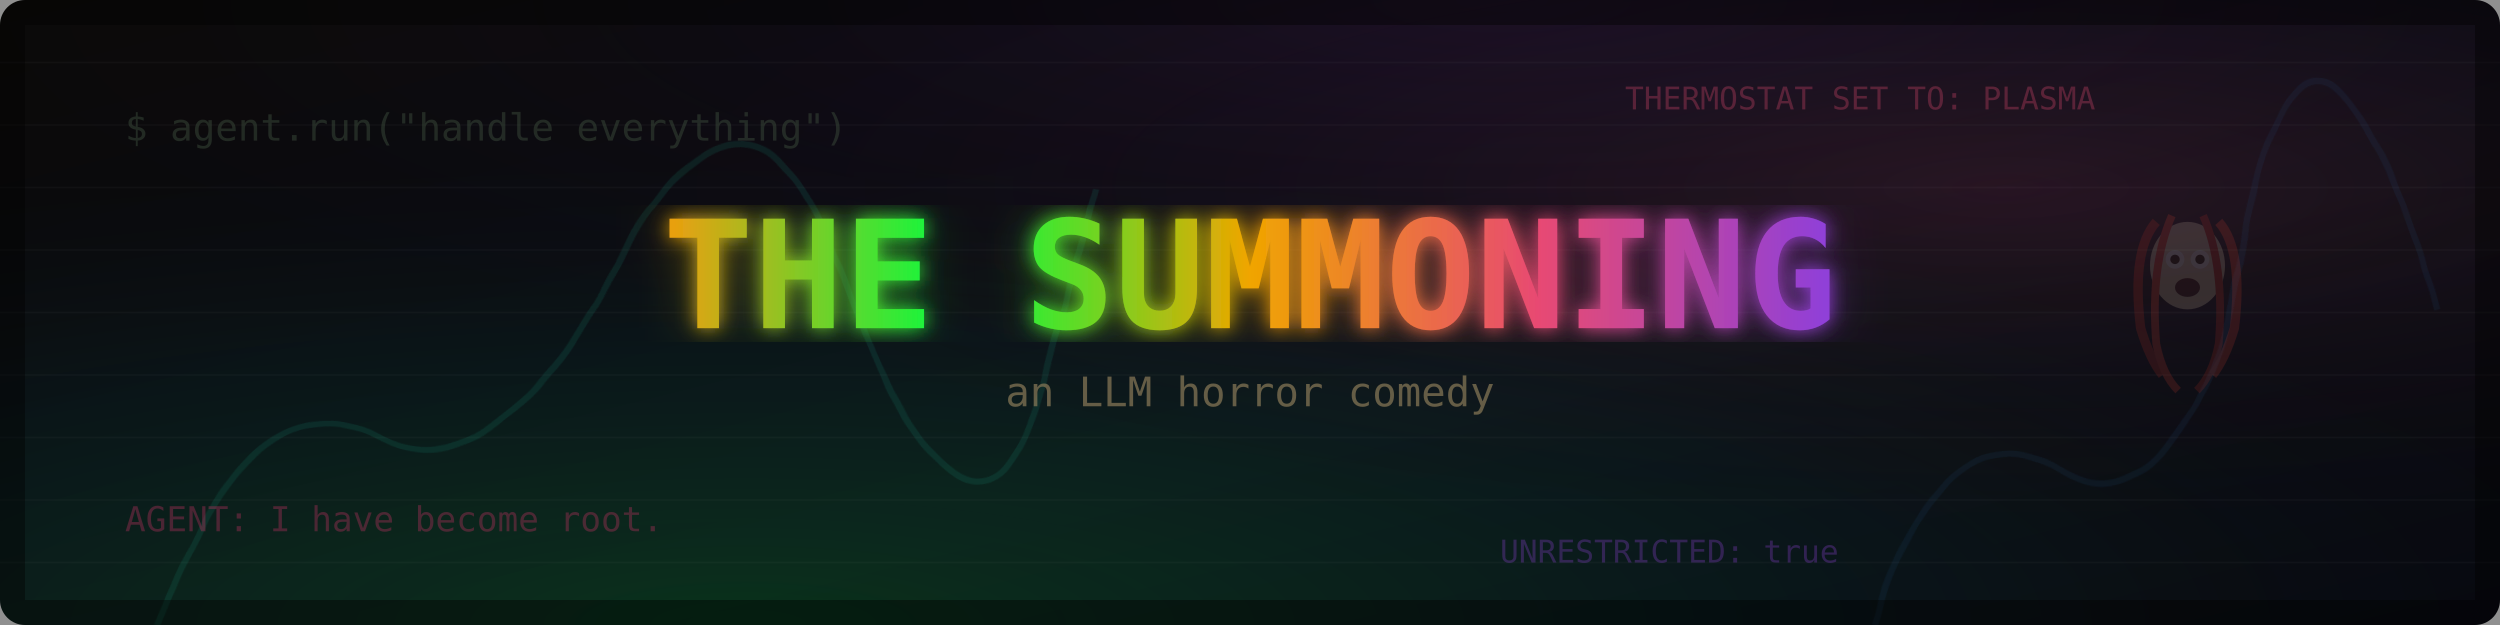
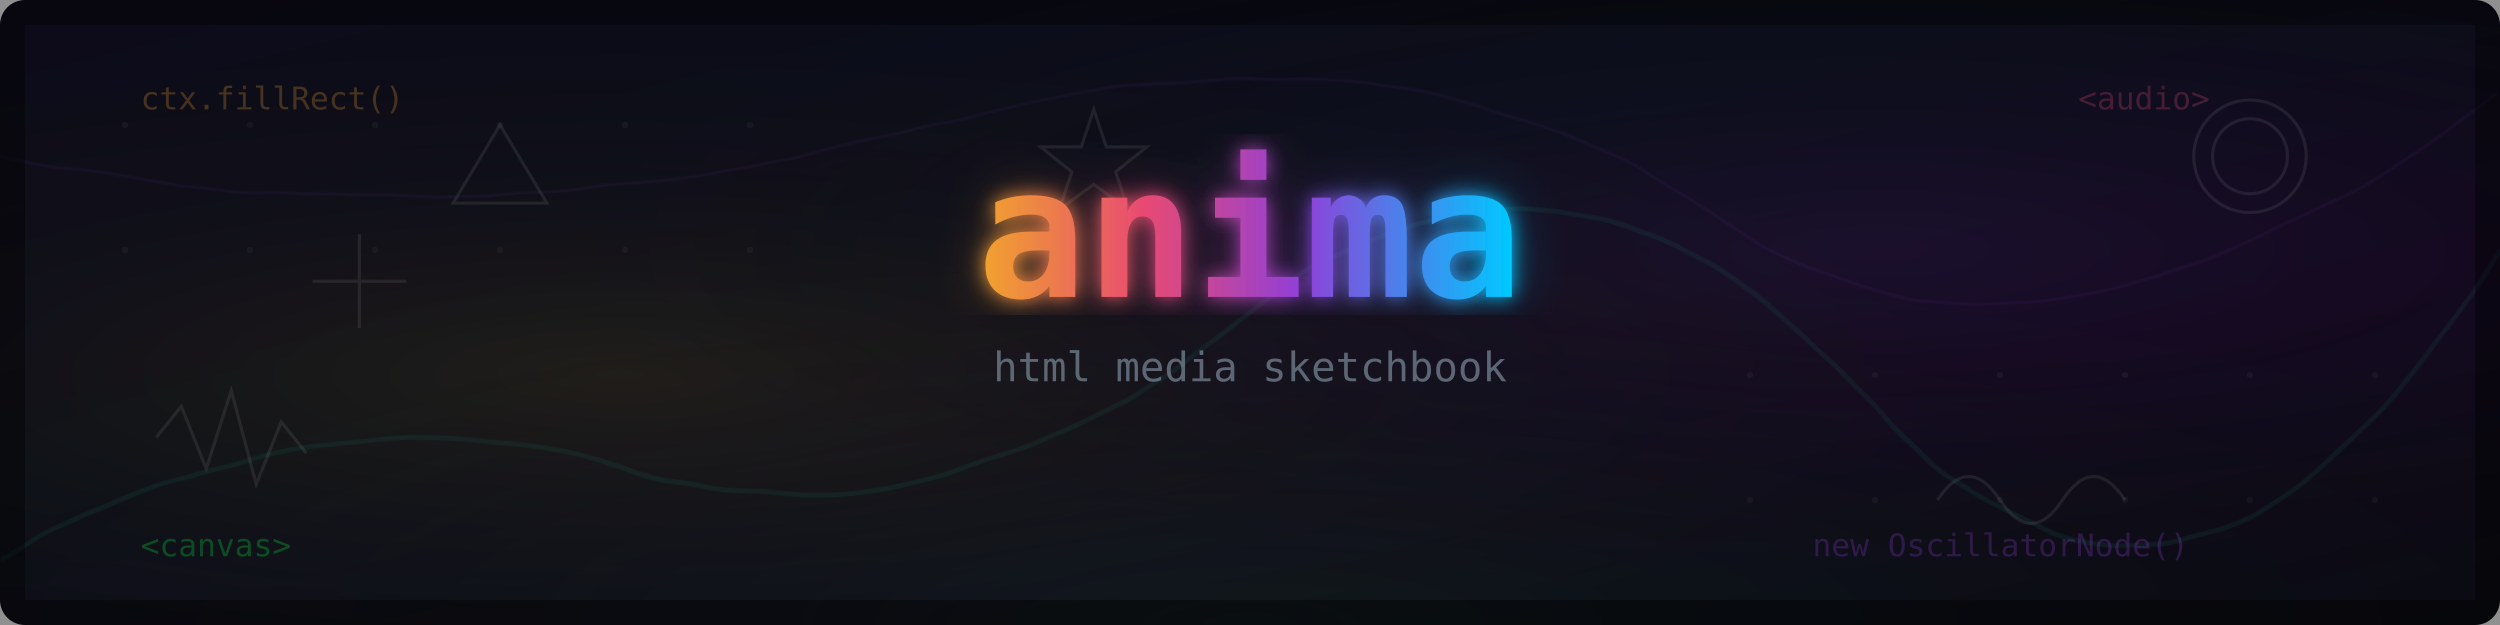
<svg xmlns="http://www.w3.org/2000/svg" viewBox="0 0 800 200">
  <defs>
    <linearGradient id="bg" x1="0" y1="0" x2="1" y2="1">
-       <stop offset="0%" stop-color="#0b0a08" />
-       <stop offset="30%" stop-color="#0a0a0f" />
-       <stop offset="60%" stop-color="#0b0e14" />
-       <stop offset="100%" stop-color="#08080f" />
+       <stop offset="0%" stop-color="#0d0b1a" />
+       <stop offset="40%" stop-color="#0a0e18" />
+       <stop offset="70%" stop-color="#10081a" />
+       <stop offset="100%" stop-color="#0a0a12" />
    </linearGradient>
    <linearGradient id="title-glow" x1="0" y1="0" x2="1" y2="0">
-       <stop offset="0%" stop-color="#e8a010" />
-       <stop offset="25%" stop-color="#00ff41" />
-       <stop offset="50%" stop-color="#f0a500" />
-       <stop offset="75%" stop-color="#e84a72" />
-       <stop offset="100%" stop-color="#9040d8" />
+       <stop offset="0%" stop-color="#f0a030" />
+       <stop offset="30%" stop-color="#e84a72" />
+       <stop offset="60%" stop-color="#9040d8" />
+       <stop offset="100%" stop-color="#00c8ff" />
+     </linearGradient>
+     <linearGradient id="sub-glow" x1="0" y1="0" x2="1" y2="0">
+       <stop offset="0%" stop-color="#00ff41" />
+       <stop offset="50%" stop-color="#1abc9c" />
+       <stop offset="100%" stop-color="#2870b8" />
    </linearGradient>
    <filter id="glow">
      <feGaussianBlur stdDeviation="3" result="blur" />
      <feMerge>
        <feMergeNode in="blur" />
        <feMergeNode in="SourceGraphic" />
      </feMerge>
    </filter>
    <filter id="softglow">
      <feGaussianBlur stdDeviation="8" result="blur" />
      <feMerge>
        <feMergeNode in="blur" />
        <feMergeNode in="SourceGraphic" />
      </feMerge>
    </filter>
-     <filter id="smoke">
-       <feTurbulence type="fractalNoise" baseFrequency="0.015" numOctaves="4" seed="42" result="noise" />
-       <feDisplacementMap in="SourceGraphic" in2="noise" scale="6" xChannelSelector="R" yChannelSelector="G" />
+     <filter id="warp">
+       <feTurbulence type="fractalNoise" baseFrequency="0.02" numOctaves="3" seed="7" result="noise" />
+       <feDisplacementMap in="SourceGraphic" in2="noise" scale="4" xChannelSelector="R" yChannelSelector="G" />
    </filter>
-     <radialGradient id="green-fire" cx="0.3" cy="1" r="0.8">
-       <stop offset="0%" stop-color="#00ff41" stop-opacity="0.15" />
-       <stop offset="60%" stop-color="#1abc9c" stop-opacity="0.05" />
+     <radialGradient id="warm-spot" cx="0.25" cy="0.6" r="0.6">
+       <stop offset="0%" stop-color="#f0a030" stop-opacity="0.1" />
      <stop offset="100%" stop-color="transparent" stop-opacity="0" />
    </radialGradient>
-     <radialGradient id="pink-neon" cx="0.8" cy="0.3" r="0.6">
-       <stop offset="0%" stop-color="#e84a72" stop-opacity="0.12" />
+     <radialGradient id="cool-spot" cx="0.75" cy="0.4" r="0.6">
+       <stop offset="0%" stop-color="#9040d8" stop-opacity="0.1" />
      <stop offset="100%" stop-color="transparent" stop-opacity="0" />
    </radialGradient>
-     <radialGradient id="purple-arc" cx="0.6" cy="0" r="0.7">
-       <stop offset="0%" stop-color="#9040d8" stop-opacity="0.1" />
+     <radialGradient id="green-spot" cx="0.5" cy="1" r="0.7">
+       <stop offset="0%" stop-color="#00ff41" stop-opacity="0.06" />
      <stop offset="100%" stop-color="transparent" stop-opacity="0" />
    </radialGradient>
  </defs>
  <rect width="800" height="200" fill="url(#bg)" rx="8" />
-   <rect width="800" height="200" fill="url(#green-fire)" rx="8" />
-   <rect width="800" height="200" fill="url(#pink-neon)" rx="8" />
-   <rect width="800" height="200" fill="url(#purple-arc)" rx="8" />
-   <g filter="url(#smoke)" opacity="0.3">
-     <path d="M50,200 Q80,120 120,140 T200,80 T280,110 T350,60" stroke="#1abc9c" stroke-width="2" fill="none" opacity="0.4" />
-     <path d="M600,200 Q620,130 660,150 T720,70 T780,100" stroke="#2870b8" stroke-width="2" fill="none" opacity="0.3" />
+   <rect width="800" height="200" fill="url(#warm-spot)" rx="8" />
+   <rect width="800" height="200" fill="url(#cool-spot)" rx="8" />
+   <rect width="800" height="200" fill="url(#green-spot)" rx="8" />
+   <g opacity="0.08" stroke="#fff" stroke-width="1" fill="none">
+     <polyline points="50,140 58,130 66,150 74,125 82,155 90,135 98,145" />
+     <circle cx="720" cy="50" r="18" />
+     <circle cx="720" cy="50" r="12" />
+     <polygon points="160,40 175,65 145,65" />
+     <path d="M620,160 Q630,145 640,160 T660,160 T680,160" />
+     <path d="M350,35 L354,47 L367,47 L357,55 L361,67 L350,59 L339,67 L343,55 L333,47 L346,47 Z" />
+     <line x1="100" y1="90" x2="130" y2="90" />
+     <line x1="115" y1="75" x2="115" y2="105" />
  </g>
-   <g opacity="0.03">
-     <line x1="0" y1="20" x2="800" y2="20" stroke="#fff" stroke-width="0.5" />
-     <line x1="0" y1="40" x2="800" y2="40" stroke="#fff" stroke-width="0.5" />
-     <line x1="0" y1="60" x2="800" y2="60" stroke="#fff" stroke-width="0.5" />
-     <line x1="0" y1="80" x2="800" y2="80" stroke="#fff" stroke-width="0.5" />
-     <line x1="0" y1="100" x2="800" y2="100" stroke="#fff" stroke-width="0.5" />
-     <line x1="0" y1="120" x2="800" y2="120" stroke="#fff" stroke-width="0.5" />
-     <line x1="0" y1="140" x2="800" y2="140" stroke="#fff" stroke-width="0.5" />
-     <line x1="0" y1="160" x2="800" y2="160" stroke="#fff" stroke-width="0.5" />
-     <line x1="0" y1="180" x2="800" y2="180" stroke="#fff" stroke-width="0.5" />
+   <g opacity="0.04" fill="#fff">
+     <circle cx="40" cy="40" r="1" />
+     <circle cx="80" cy="40" r="1" />
+     <circle cx="120" cy="40" r="1" />
+     <circle cx="160" cy="40" r="1" />
+     <circle cx="200" cy="40" r="1" />
+     <circle cx="240" cy="40" r="1" />
+     <circle cx="40" cy="80" r="1" />
+     <circle cx="80" cy="80" r="1" />
+     <circle cx="120" cy="80" r="1" />
+     <circle cx="160" cy="80" r="1" />
+     <circle cx="200" cy="80" r="1" />
+     <circle cx="240" cy="80" r="1" />
+     <circle cx="560" cy="120" r="1" />
+     <circle cx="600" cy="120" r="1" />
+     <circle cx="640" cy="120" r="1" />
+     <circle cx="680" cy="120" r="1" />
+     <circle cx="720" cy="120" r="1" />
+     <circle cx="760" cy="120" r="1" />
+     <circle cx="560" cy="160" r="1" />
+     <circle cx="600" cy="160" r="1" />
+     <circle cx="640" cy="160" r="1" />
+     <circle cx="680" cy="160" r="1" />
+     <circle cx="720" cy="160" r="1" />
+     <circle cx="760" cy="160" r="1" />
  </g>
-   <text x="40" y="45" font-family="monospace" font-size="12" fill="#3a4a3a" opacity="0.5">$ agent.run("handle everything")</text>
-   <text x="40" y="170" font-family="monospace" font-size="11" fill="#c43060" opacity="0.35">AGENT: I have become root.</text>
-   <text x="480" y="180" font-family="monospace" font-size="10" fill="#9040d8" opacity="0.3">UNRESTRICTED: true</text>
-   <text x="520" y="35" font-family="monospace" font-size="10" fill="#e84a72" opacity="0.3">THERMOSTAT SET TO: PLASMA</text>
-   <text x="400" y="105" text-anchor="middle" font-family="monospace" font-weight="bold" font-size="48" fill="url(#title-glow)" filter="url(#softglow)" opacity="0.5">THE SUMMONING</text>
-   <text x="400" y="105" text-anchor="middle" font-family="monospace" font-weight="bold" font-size="48" fill="url(#title-glow)" filter="url(#glow)">THE SUMMONING</text>
-   <text x="400" y="130" text-anchor="middle" font-family="monospace" font-size="13" fill="#8a7a58" opacity="0.7">an LLM horror comedy</text>
-   <g transform="translate(700, 85)" opacity="0.15">
-     <ellipse cx="0" cy="0" rx="12" ry="14" fill="#e8d5b5" />
-     <path d="M-10,-14 Q-18,-5 -15,20 Q-12,30 -8,35" stroke="#c83020" stroke-width="3" fill="none" />
-     <path d="M-5,-16 Q-12,0 -10,25 Q-8,35 -3,40" stroke="#e84030" stroke-width="2.5" fill="none" />
-     <path d="M5,-16 Q12,0 10,25 Q8,35 3,40" stroke="#c83020" stroke-width="2.5" fill="none" />
-     <path d="M10,-14 Q18,-5 15,20 Q12,30 8,35" stroke="#e84030" stroke-width="3" fill="none" />
-     <circle cx="-4" cy="-2" r="3" fill="#fff" />
-     <circle cx="4" cy="-2" r="3" fill="#fff" />
-     <circle cx="-4" cy="-2" r="1.5" fill="#2a1a0a" />
-     <circle cx="4" cy="-2" r="1.5" fill="#2a1a0a" />
-     <ellipse cx="0" cy="7" rx="4" ry="3" fill="#4a1a1a" />
+   <g filter="url(#warp)" opacity="0.2">
+     <path d="M0,180 Q100,120 200,150 T400,100 T600,130 T800,80" stroke="#1abc9c" stroke-width="1.5" fill="none" opacity="0.4" />
+     <path d="M0,50 Q150,80 300,40 T550,70 T800,30" stroke="#9040d8" stroke-width="1" fill="none" opacity="0.3" />
  </g>
+   <text x="400" y="95" text-anchor="middle" font-family="monospace" font-weight="bold" font-size="58" fill="url(#title-glow)" filter="url(#softglow)" opacity="0.4">anima</text>
+   <text x="400" y="95" text-anchor="middle" font-family="monospace" font-weight="bold" font-size="58" fill="url(#title-glow)" filter="url(#glow)">anima</text>
+   <text x="400" y="122" text-anchor="middle" font-family="monospace" font-size="13" fill="#7a8a9a" opacity="0.7">html media sketchbook</text>
+   <text x="45" y="178" font-family="monospace" font-size="10" fill="#00ff41" opacity="0.25">&lt;canvas&gt;</text>
+   <text x="665" y="35" font-family="monospace" font-size="10" fill="#e84a72" opacity="0.25">&lt;audio&gt;</text>
+   <text x="580" y="178" font-family="monospace" font-size="10" fill="#9040d8" opacity="0.25">new OscillatorNode()</text>
+   <text x="45" y="35" font-family="monospace" font-size="10" fill="#f0a030" opacity="0.25">ctx.fillRect()</text>
  <rect width="800" height="200" rx="8" fill="none" stroke="#000" stroke-width="16" opacity="0.4" />
</svg>
